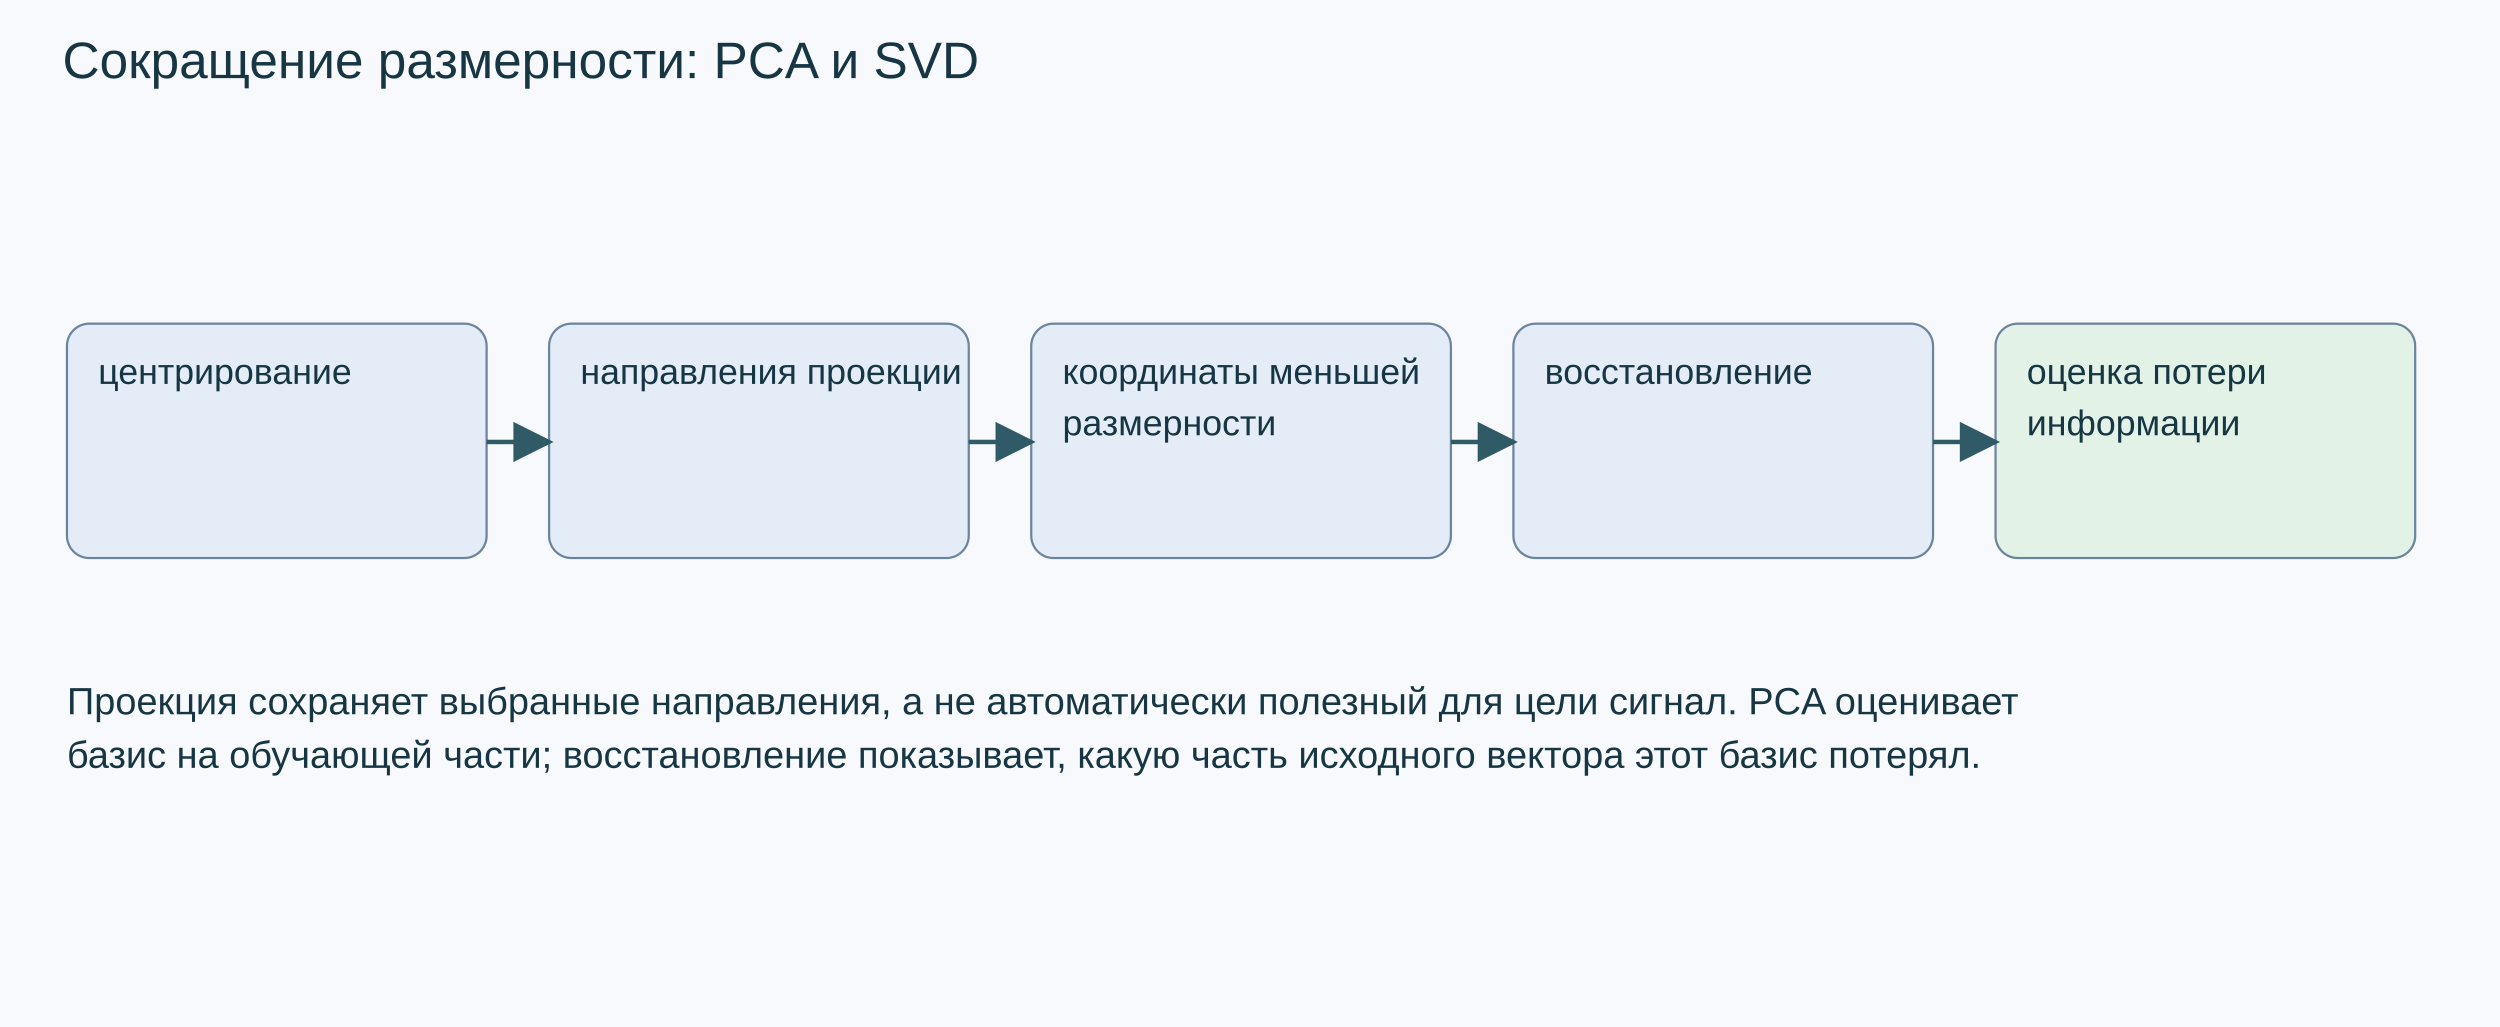
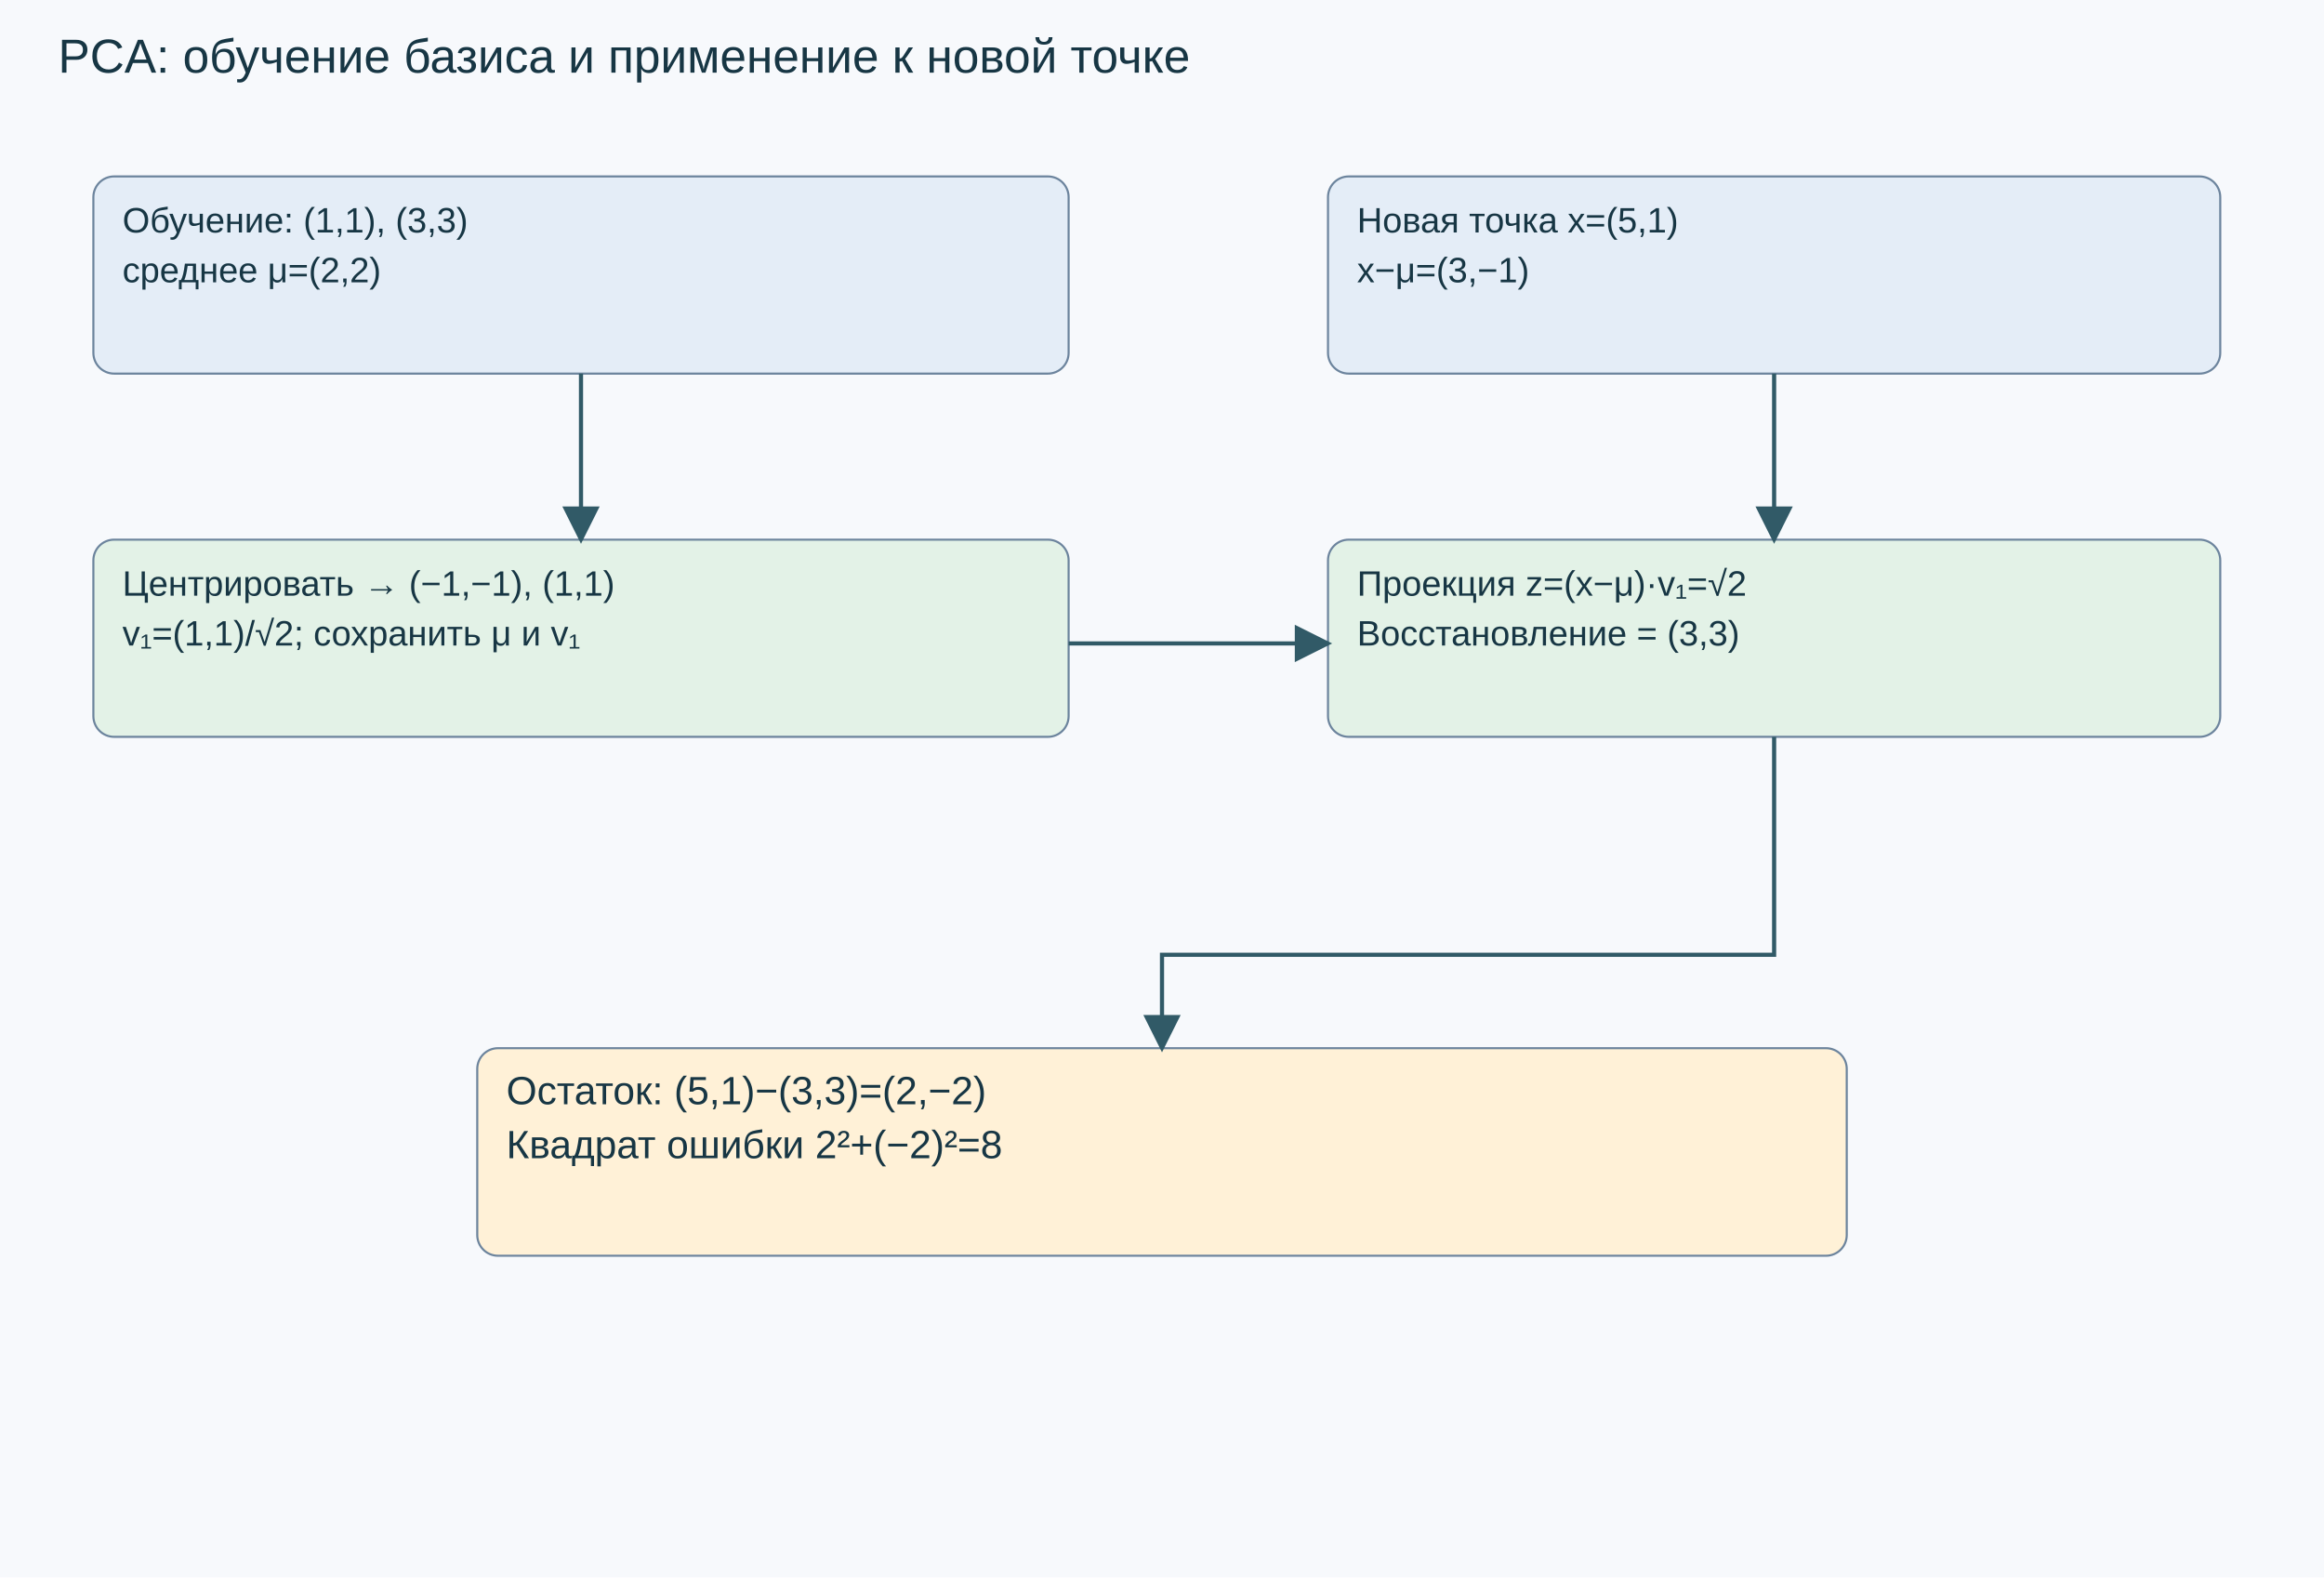
- <svg xmlns="http://www.w3.org/2000/svg" viewBox="0 0 1120 460" role="img" aria-labelledby="title desc">
+ <svg xmlns="http://www.w3.org/2000/svg" viewBox="0 0 1120 760" role="img" aria-labelledby="title desc">
  <defs>
    <marker id="arrow" markerWidth="9" markerHeight="9" refX="8" refY="4.5" orient="auto">
      <path d="M0,0 L9,4.5 L0,9" fill="#315a67" />
    </marker>
  </defs>
-   <rect width="1120" height="460" fill="#f7f9fc" />
+   <rect width="1120" height="760" fill="#f7f9fc" />
  <text x="28" y="35" font-family="Segoe UI,Arial,sans-serif" font-size="23" fill="#173644">
-     <tspan x="28" dy="0">Сокращение размерности: PCA и SVD</tspan>
+     <tspan x="28" dy="0">PCA: обучение базиса и применение к новой точке</tspan>
  </text>
-   <rect x="30" y="145" width="188" height="105" rx="10" fill="#e4edf7" stroke="#6c849d" />
-   <text x="44" y="172" font-family="Segoe UI,Arial,sans-serif" font-size="16" fill="#173644">
-     <tspan x="44" dy="0">центрирование</tspan>
+   <rect x="45" y="85" width="470" height="95" rx="10" fill="#e4edf7" stroke="#6c849d" />
+   <text x="59" y="112" font-family="Segoe UI,Arial,sans-serif" font-size="17" fill="#173644">
+     <tspan x="59" dy="0">Обучение: (1,1), (3,3)</tspan>
+     <tspan x="59" dy="24">среднее μ=(2,2)</tspan>
  </text>
-   <rect x="246" y="145" width="188" height="105" rx="10" fill="#e4edf7" stroke="#6c849d" />
-   <text x="260" y="172" font-family="Segoe UI,Arial,sans-serif" font-size="16" fill="#173644">
-     <tspan x="260" dy="0">направления проекции</tspan>
+   <rect x="45" y="260" width="470" height="95" rx="10" fill="#e3f2e7" stroke="#6c849d" />
+   <text x="59" y="287" font-family="Segoe UI,Arial,sans-serif" font-size="17" fill="#173644">
+     <tspan x="59" dy="0">Центрировать → (−1,−1), (1,1)</tspan>
+     <tspan x="59" dy="24">v₁=(1,1)/√2; сохранить μ и v₁</tspan>
  </text>
-   <path d="M218,198 L246,198" fill="none" stroke="#315a67" stroke-width="2" marker-end="url(#arrow)" />
-   <rect x="462" y="145" width="188" height="105" rx="10" fill="#e4edf7" stroke="#6c849d" />
-   <text x="476" y="172" font-family="Segoe UI,Arial,sans-serif" font-size="16" fill="#173644">
-     <tspan x="476" dy="0">координаты меньшей</tspan>
-     <tspan x="476" dy="23">размерности</tspan>
+   <path d="M280,180 L280,260" fill="none" stroke="#315a67" stroke-width="2" marker-end="url(#arrow)" />
+   <rect x="640" y="85" width="430" height="95" rx="10" fill="#e4edf7" stroke="#6c849d" />
+   <text x="654" y="112" font-family="Segoe UI,Arial,sans-serif" font-size="17" fill="#173644">
+     <tspan x="654" dy="0">Новая точка x=(5,1)</tspan>
+     <tspan x="654" dy="24">x−μ=(3,−1)</tspan>
  </text>
-   <path d="M434,198 L462,198" fill="none" stroke="#315a67" stroke-width="2" marker-end="url(#arrow)" />
-   <rect x="678" y="145" width="188" height="105" rx="10" fill="#e4edf7" stroke="#6c849d" />
-   <text x="692" y="172" font-family="Segoe UI,Arial,sans-serif" font-size="16" fill="#173644">
-     <tspan x="692" dy="0">восстановление</tspan>
+   <rect x="640" y="260" width="430" height="95" rx="10" fill="#e3f2e7" stroke="#6c849d" />
+   <text x="654" y="287" font-family="Segoe UI,Arial,sans-serif" font-size="17" fill="#173644">
+     <tspan x="654" dy="0">Проекция z=(x−μ)·v₁=√2</tspan>
+     <tspan x="654" dy="24">Восстановление = (3,3)</tspan>
  </text>
-   <path d="M650,198 L678,198" fill="none" stroke="#315a67" stroke-width="2" marker-end="url(#arrow)" />
-   <rect x="894" y="145" width="188" height="105" rx="10" fill="#e3f2e7" stroke="#6c849d" />
-   <text x="908" y="172" font-family="Segoe UI,Arial,sans-serif" font-size="16" fill="#173644">
-     <tspan x="908" dy="0">оценка потери</tspan>
-     <tspan x="908" dy="23">информации</tspan>
+   <path d="M855,180 L855,260" fill="none" stroke="#315a67" stroke-width="2" marker-end="url(#arrow)" />
+   <path d="M515,310 L640,310" fill="none" stroke="#315a67" stroke-width="2" marker-end="url(#arrow)" />
+   <rect x="230" y="505" width="660" height="100" rx="10" fill="#fff1d7" stroke="#6c849d" />
+   <text x="244" y="532" font-family="Segoe UI,Arial,sans-serif" font-size="19" fill="#173644">
+     <tspan x="244" dy="0">Остаток: (5,1)−(3,3)=(2,−2)</tspan>
+     <tspan x="244" dy="26">Квадрат ошибки 2²+(−2)²=8</tspan>
  </text>
-   <path d="M866,198 L894,198" fill="none" stroke="#315a67" stroke-width="2" marker-end="url(#arrow)" />
-   <text x="30" y="320" font-family="Segoe UI,Arial,sans-serif" font-size="17" fill="#173644">
-     <tspan x="30" dy="0">Проекция сохраняет выбранные направления, а не автоматически полезный для цели сигнал. PCA оценивает</tspan>
-     <tspan x="30" dy="24">базис на обучающей части; восстановление показывает, какую часть исходного вектора этот базис потерял.</tspan>
-   </text>
+   <path d="M855,355 L855,460 L560,460 L560,505" fill="none" stroke="#315a67" stroke-width="2" marker-end="url(#arrow)" />
</svg>
